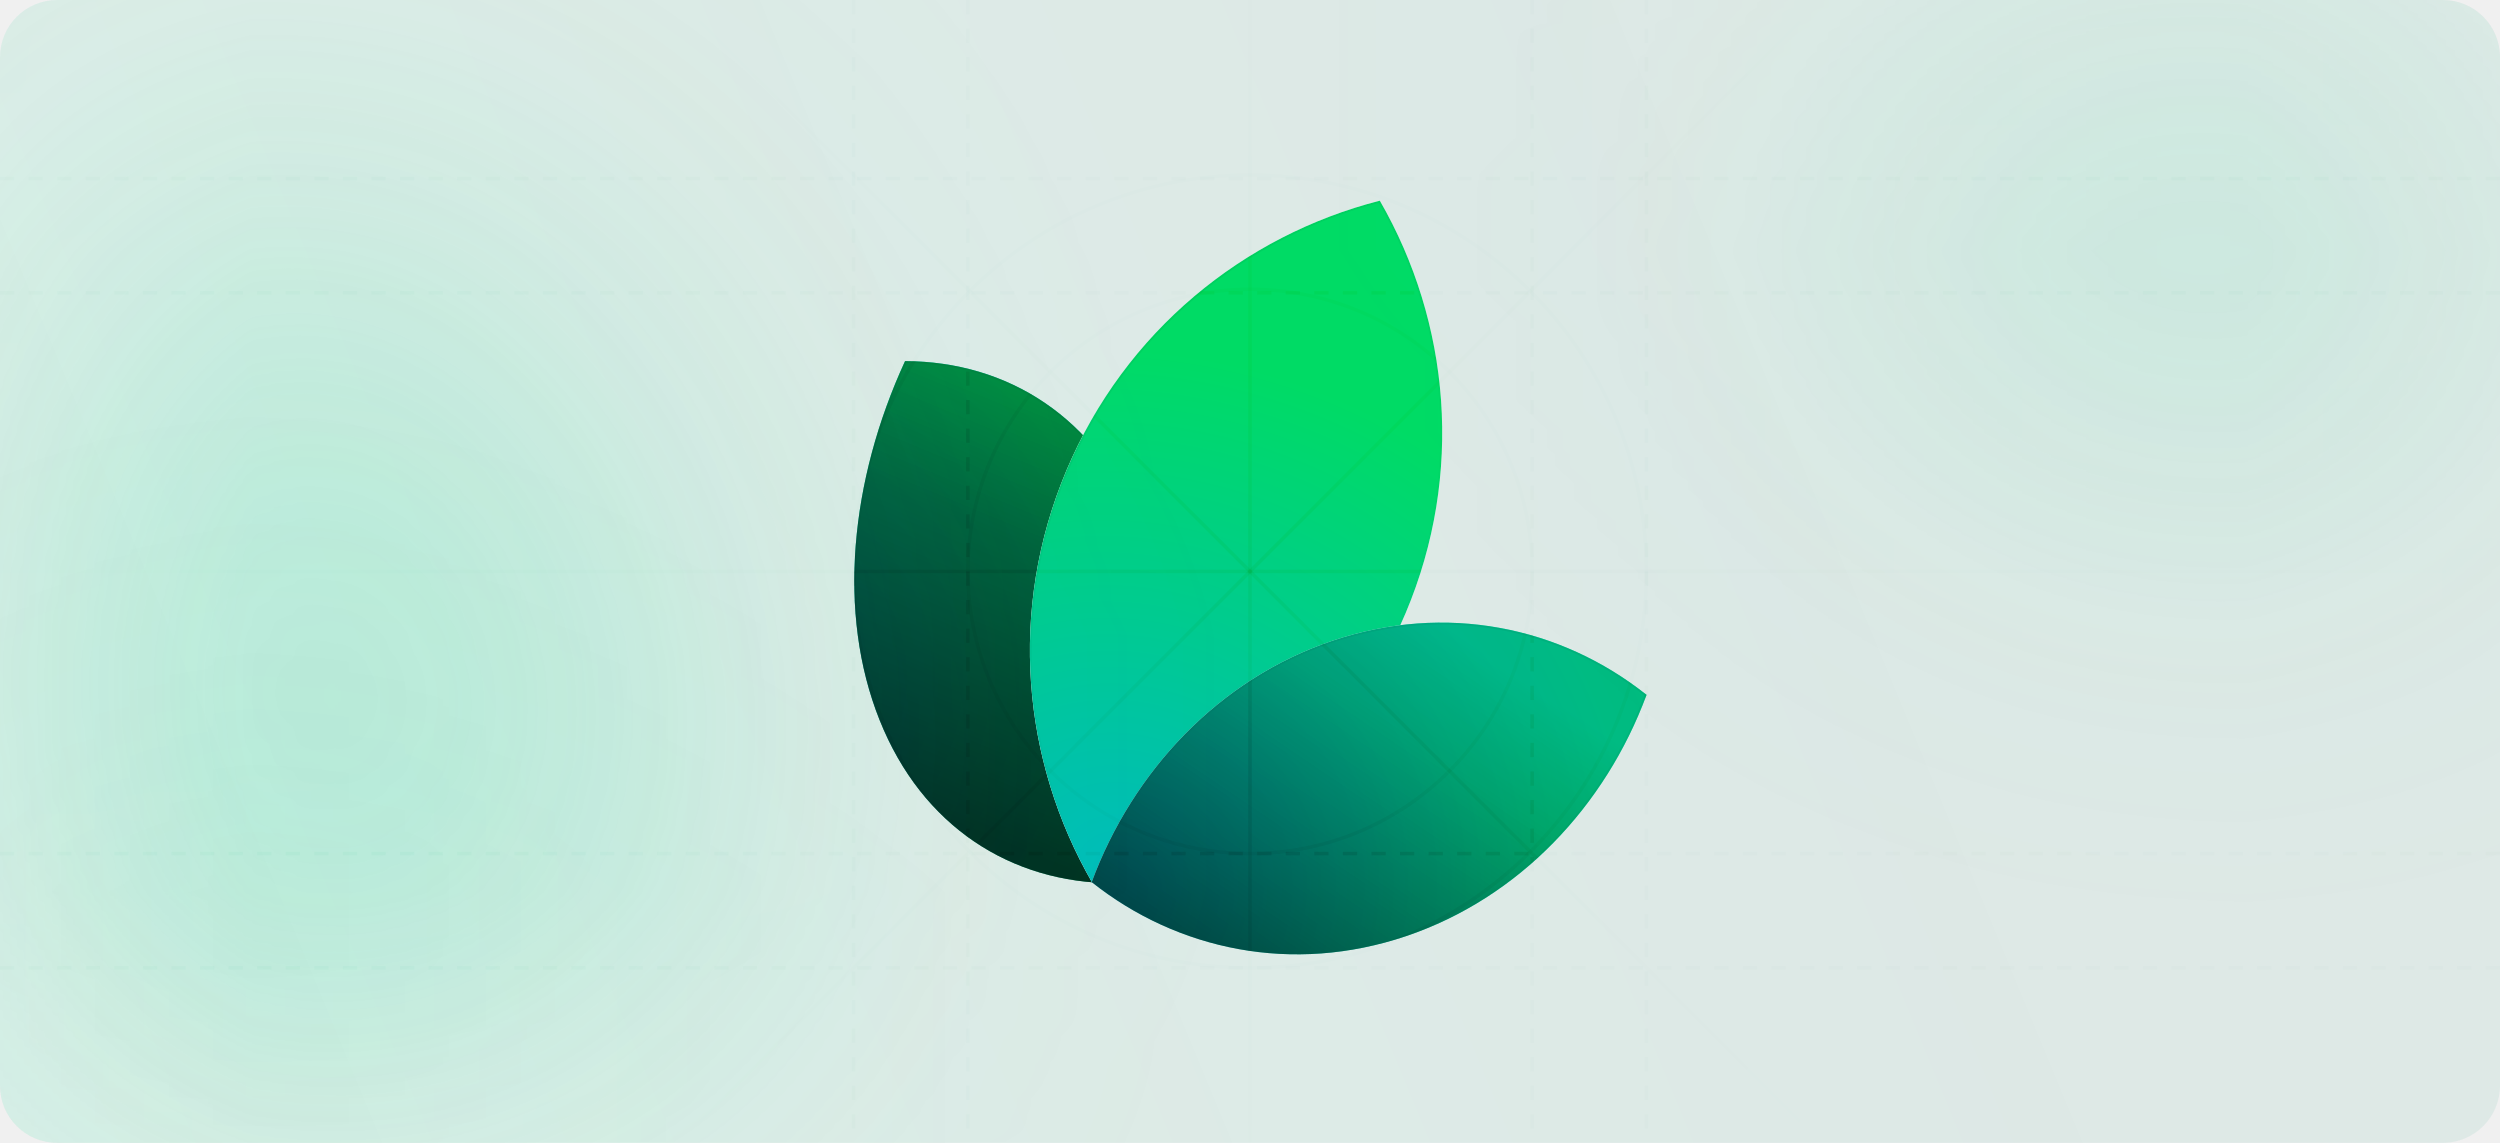
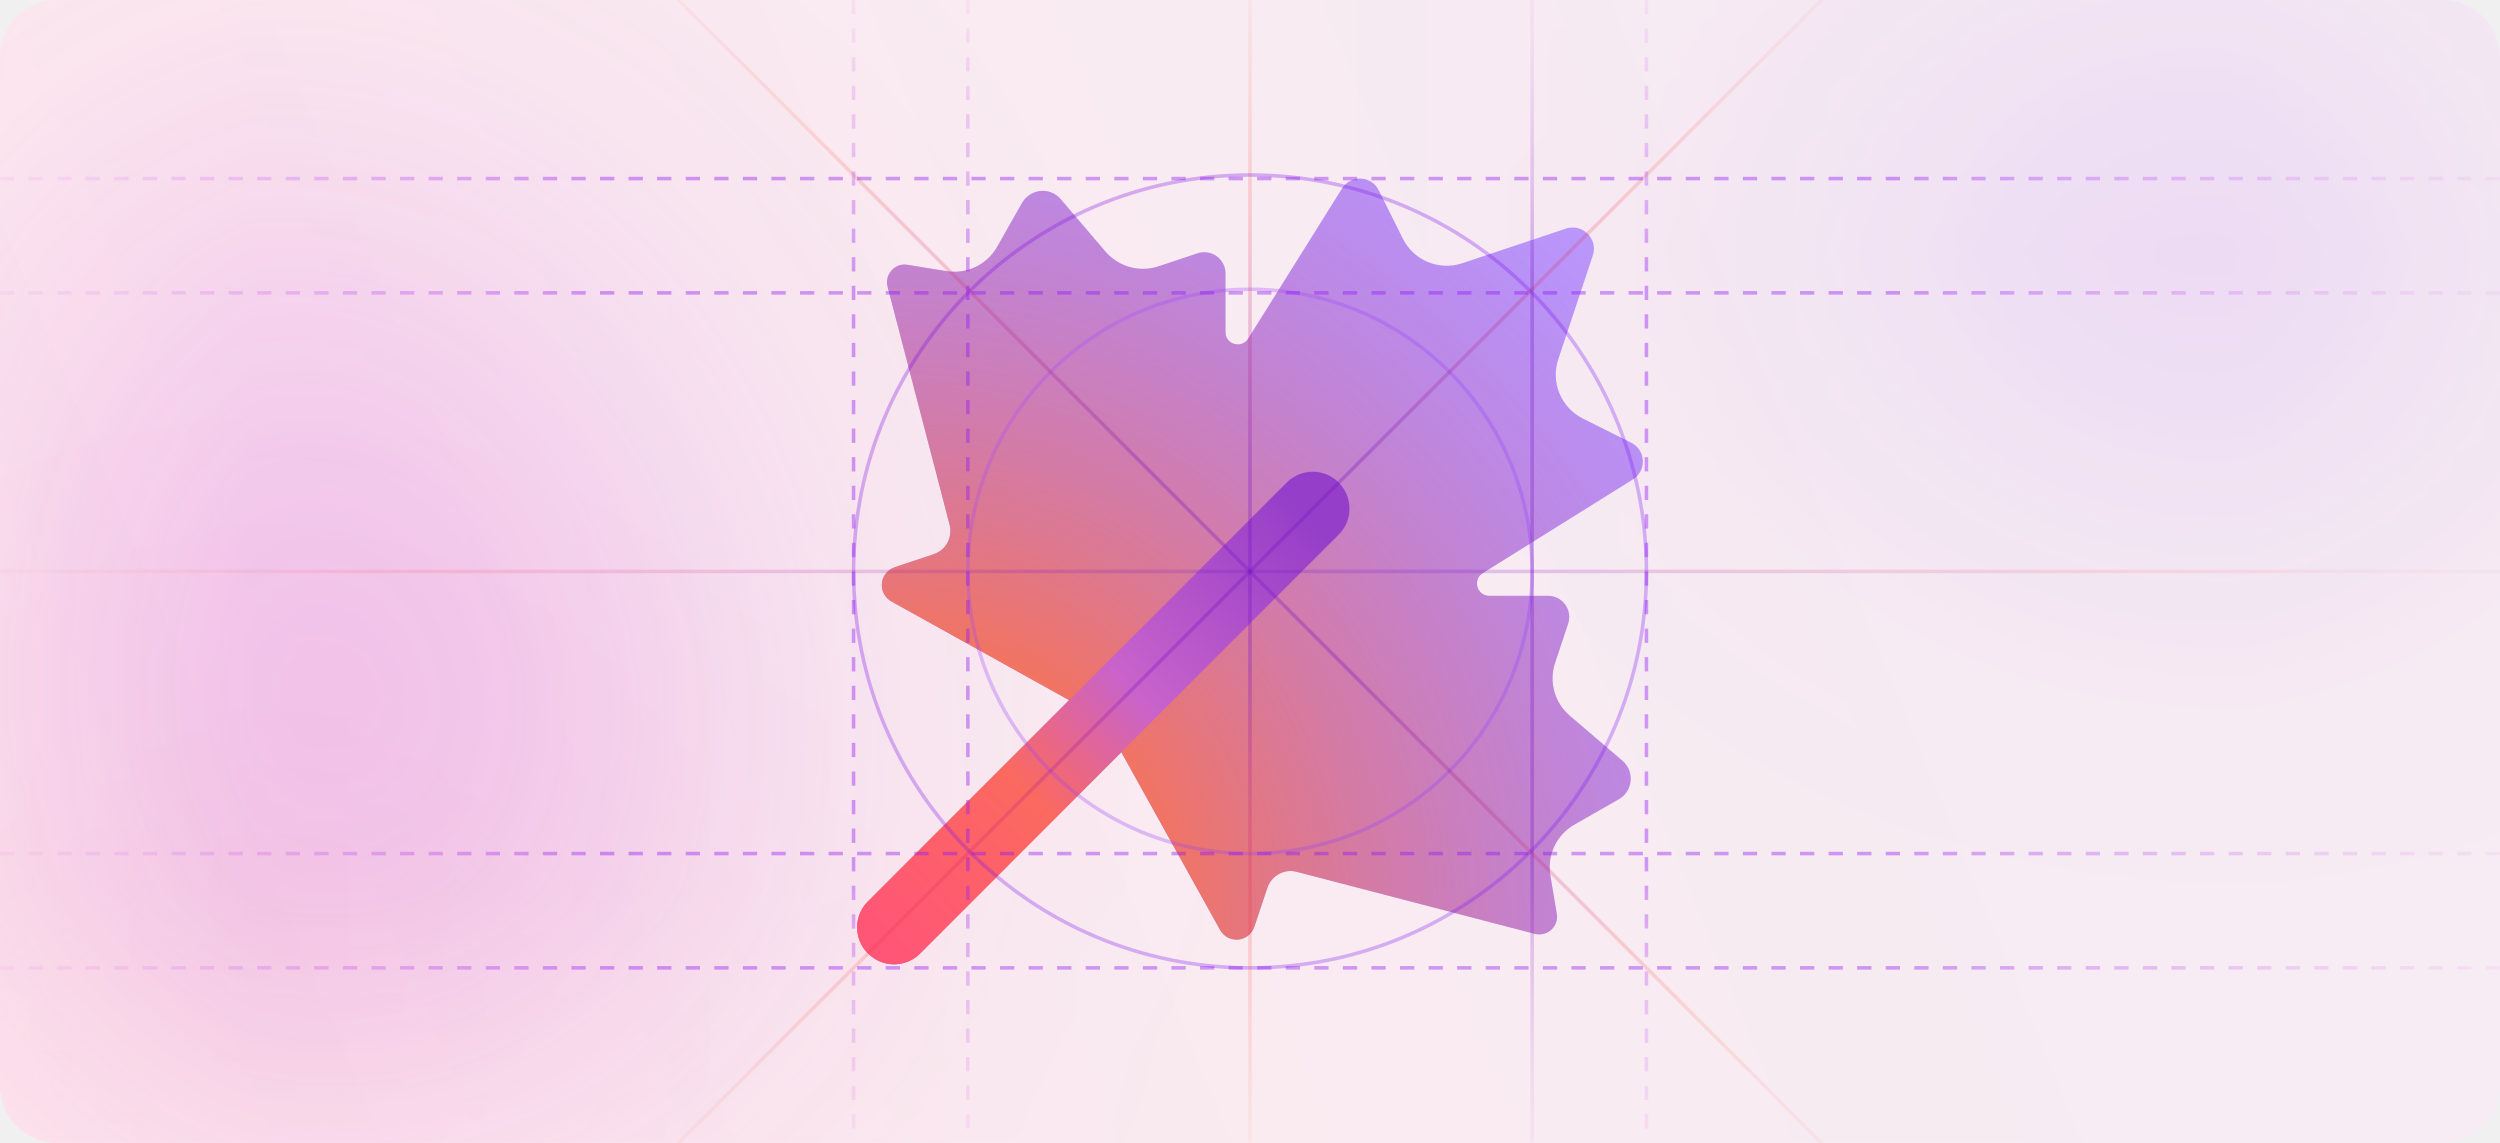
<svg xmlns="http://www.w3.org/2000/svg" width="700" height="320" viewBox="0 0 700 320" fill="none">
-   <g clip-path="url(#clip0_2862_278)">
-     <rect width="700" height="320" rx="16" fill="url(#paint0_linear_2862_278)" />
-     <path d="M311.889 247.3C283.097 247.215 258.226 231.466 246.292 201.629C234.357 171.793 238.02 134.523 253.414 101.112C282.206 101.197 307.077 116.945 319.011 146.782C330.946 176.619 327.283 213.888 311.889 247.3Z" fill="white" />
-     <path d="M311.889 247.3C283.097 247.215 258.226 231.466 246.292 201.629C234.357 171.793 238.02 134.523 253.414 101.112C282.206 101.197 307.077 116.945 319.011 146.782C330.946 176.619 327.283 213.888 311.889 247.3Z" fill="url(#paint1_radial_2862_278)" />
-     <path d="M311.889 247.3C283.097 247.215 258.226 231.466 246.292 201.629C234.357 171.793 238.02 134.523 253.414 101.112C282.206 101.197 307.077 116.945 319.011 146.782C330.946 176.619 327.283 213.888 311.889 247.3Z" fill="black" fill-opacity="0.5" style="mix-blend-mode:hard-light" />
-     <path d="M311.889 247.3C283.097 247.215 258.226 231.466 246.292 201.629C234.357 171.793 238.02 134.523 253.414 101.112C282.206 101.197 307.077 116.945 319.011 146.782C330.946 176.619 327.283 213.888 311.889 247.3Z" fill="url(#paint2_linear_2862_278)" fill-opacity="0.5" style="mix-blend-mode:hard-light" />
-     <path d="M311.72 247.034C283.108 246.887 258.409 231.208 246.538 201.531C234.656 171.825 238.271 134.702 253.583 101.377C282.195 101.524 306.894 117.203 318.765 146.88C330.647 176.586 327.031 213.709 311.72 247.034Z" stroke="url(#paint3_linear_2862_278)" stroke-opacity="0.05" stroke-width="0.531" />
-     <path d="M305.839 247.174C343.92 237.419 377.154 210.619 393.585 171.64C410.017 132.661 405.98 90.199 386.347 56.193C348.266 65.948 315.032 92.749 298.601 131.728C282.169 170.706 286.206 213.168 305.839 247.174Z" fill="white" />
-     <path d="M305.839 247.174C343.92 237.419 377.154 210.619 393.585 171.64C410.017 132.661 405.98 90.199 386.347 56.193C348.266 65.948 315.032 92.749 298.601 131.728C282.169 170.706 286.206 213.168 305.839 247.174Z" fill="url(#paint4_radial_2862_278)" />
-     <path d="M393.341 171.537C376.971 210.369 343.89 237.091 305.969 246.867C286.462 212.959 282.476 170.663 298.845 131.831C315.215 92.998 348.295 66.276 386.217 56.5C405.724 90.408 409.71 132.704 393.341 171.537Z" stroke="url(#paint5_linear_2862_278)" stroke-opacity="0.05" stroke-width="0.531" />
-     <path d="M305.686 246.995C329.75 266.114 361.965 272.832 393.671 262.129C425.376 251.426 449.499 225.691 461.03 194.556C436.967 175.437 404.751 168.719 373.046 179.422C341.34 190.125 317.217 215.86 305.686 246.995Z" fill="white" />
-     <path d="M305.686 246.995C329.75 266.114 361.965 272.832 393.671 262.129C425.376 251.426 449.499 225.691 461.03 194.556C436.967 175.437 404.751 168.719 373.046 179.422C341.34 190.125 317.217 215.86 305.686 246.995Z" fill="url(#paint6_radial_2862_278)" />
-     <path d="M305.686 246.995C329.75 266.114 361.965 272.832 393.671 262.129C425.376 251.426 449.499 225.691 461.03 194.556C436.967 175.437 404.751 168.719 373.046 179.422C341.34 190.125 317.217 215.86 305.686 246.995Z" fill="black" fill-opacity="0.2" style="mix-blend-mode:hard-light" />
-     <path d="M305.686 246.995C329.75 266.114 361.965 272.832 393.671 262.129C425.376 251.426 449.499 225.691 461.03 194.556C436.967 175.437 404.751 168.719 373.046 179.422C341.34 190.125 317.217 215.86 305.686 246.995Z" fill="url(#paint7_linear_2862_278)" fill-opacity="0.5" style="mix-blend-mode:hard-light" />
-     <path d="M393.586 261.878C362.035 272.529 329.981 265.88 306.002 246.907C317.535 215.919 341.571 190.327 373.13 179.673C404.682 169.023 436.736 175.671 460.715 194.644C449.182 225.632 425.146 251.224 393.586 261.878Z" stroke="url(#paint8_linear_2862_278)" stroke-opacity="0.05" stroke-width="0.531" />
-     <g opacity="0.8" filter="url(#filter0_f_2862_278)">
-       <circle cx="660" cy="-60" r="160" fill="#18E299" fill-opacity="0.4" />
+   <g clip-path="url(#clip0_39_1494)">
+     <rect width="700" height="320" rx="16" fill="white" />
+     <rect width="700" height="320" rx="16" fill="url(#paint0_linear_39_1494)" />
+     <g opacity="0.8" filter="url(#filter0_f_39_1494)">
+       <circle cx="660" cy="-60" r="160" fill="#7000FF" fill-opacity="0.31" />
    </g>
-     <g opacity="0.8" filter="url(#filter1_f_2862_278)">
-       <circle cx="20" cy="213" r="160" fill="#18E299" fill-opacity="0.33" />
+     <g opacity="0.8" filter="url(#filter1_f_39_1494)">
+       <circle cx="20" cy="213" r="160" fill="#C01BDB" fill-opacity="0.33" />
    </g>
-     <g opacity="0.8" filter="url(#filter2_f_2862_278)">
-       <circle cx="660" cy="480" r="160" fill="#18E299" fill-opacity="0.52" />
+     <g opacity="0.8" filter="url(#filter2_f_39_1494)">
+       <circle cx="660" cy="480" r="160" fill="#B010B4" fill-opacity="0.52" />
    </g>
-     <g opacity="0.8" filter="url(#filter3_f_2862_278)">
-       <circle cx="20" cy="413" r="160" fill="#18E299" fill-opacity="0.22" />
+     <g opacity="0.8" filter="url(#filter3_f_39_1494)">
+       <circle cx="20" cy="413" r="160" fill="#FF0000" fill-opacity="0.22" />
    </g>
-     <g style="mix-blend-mode:overlay" opacity="0.1">
-       <path d="M0 50H700" stroke="black" stroke-dasharray="4 4" />
-     </g>
-     <g style="mix-blend-mode:overlay" opacity="0.1">
-       <path d="M0 82H700" stroke="black" stroke-dasharray="4 4" />
-     </g>
-     <g style="mix-blend-mode:overlay" opacity="0.1">
-       <path d="M239 0L239 320" stroke="black" stroke-dasharray="4 4" />
-     </g>
-     <g style="mix-blend-mode:overlay" opacity="0.1">
-       <path d="M271 0L271 320" stroke="black" stroke-dasharray="4 4" />
-     </g>
-     <g style="mix-blend-mode:overlay" opacity="0.1">
-       <path d="M461 0L461 320" stroke="black" stroke-dasharray="4 4" />
-     </g>
-     <g style="mix-blend-mode:overlay" opacity="0.1">
-       <path d="M350 0L350 320" stroke="url(#paint9_linear_2862_278)" />
-     </g>
-     <g style="mix-blend-mode:overlay" opacity="0.1">
-       <path d="M429 0L429 320" stroke="black" stroke-dasharray="4 4" />
-     </g>
-     <g style="mix-blend-mode:overlay" opacity="0.1">
-       <path d="M0 271H700" stroke="black" stroke-dasharray="4 4" />
-     </g>
-     <g style="mix-blend-mode:overlay" opacity="0.1">
-       <path d="M0 239H700" stroke="black" stroke-dasharray="4 4" />
-     </g>
-     <g style="mix-blend-mode:overlay" opacity="0.1">
-       <path d="M0 160H700" stroke="url(#paint10_linear_2862_278)" />
-     </g>
-     <g style="mix-blend-mode:overlay" opacity="0.1">
-       <path d="M511 -1L189 321" stroke="url(#paint11_linear_2862_278)" />
-     </g>
-     <g style="mix-blend-mode:overlay" opacity="0.1">
-       <path d="M511 321L189 -1" stroke="url(#paint12_linear_2862_278)" />
-     </g>
-     <g style="mix-blend-mode:overlay" opacity="0.05">
-       <circle cx="350" cy="160" r="111" stroke="black" />
-     </g>
-     <g style="mix-blend-mode:overlay" opacity="0.05">
-       <circle cx="350" cy="160" r="79" stroke="black" />
-     </g>
+     <path d="M386.015 53.222L392.803 66.842C395.854 72.943 402.943 75.865 409.43 73.716L438.474 64.006C439.076 63.792 439.72 63.706 440.365 63.706C443.63 63.706 446.294 66.37 446.294 69.635C446.294 70.279 446.208 70.924 445.993 71.525L436.326 100.569C434.135 107.057 437.1 114.146 443.201 117.197L456.777 123.985C458.754 124.973 460 126.992 460 129.227C460 131.246 458.969 133.136 457.25 134.211L415.188 160.462C412.223 162.309 413.555 166.821 416.992 166.821H433.448C436.713 166.821 439.377 169.484 439.377 172.75C439.377 173.394 439.291 174.039 439.076 174.64L435.424 185.596C433.662 190.881 435.252 196.724 439.506 200.376L454.285 213.008C455.746 214.253 456.606 216.101 456.606 218.034C456.606 220.44 455.317 222.632 453.254 223.792L440.838 230.881C435.854 233.716 433.147 239.388 434.092 245.059L435.897 255.843C435.94 256.101 435.983 256.402 435.983 256.66C435.983 259.925 432.889 262.288 429.71 261.472L363.115 244.114C359.635 243.169 356.025 245.145 354.865 248.582L351.213 259.495C350.483 261.643 348.507 263.104 346.23 263.104C344.296 263.104 342.578 262.073 341.632 260.397L313.964 210.603L257.637 266.971C253.598 271.01 247.068 271.01 243.072 266.971H243.029C238.99 262.932 238.99 256.402 243.029 252.406L299.357 196.057L249.602 168.41C247.927 167.465 246.896 165.704 246.896 163.813C246.896 161.536 248.356 159.56 250.505 158.829L261.418 155.177C264.855 154.06 266.788 150.451 265.886 146.928L248.528 80.333C247.669 77.154 250.075 74.06 253.34 74.06C253.598 74.06 253.899 74.103 254.157 74.146L264.941 75.908C270.612 76.853 276.283 74.189 279.162 69.162L286.208 56.745C287.411 54.726 289.602 53.437 291.965 53.437C293.899 53.437 295.746 54.297 296.992 55.757L309.581 70.494C313.233 74.705 319.076 76.337 324.361 74.576L335.317 70.924C335.961 70.709 336.563 70.623 337.207 70.623C340.472 70.623 343.136 73.287 343.136 76.552V93.007C343.136 96.445 347.647 97.734 349.495 94.812L375.789 52.75C376.863 51.031 378.754 50 380.773 50C383.007 50 385.027 51.246 386.015 53.222Z" fill="white" />
+     <path d="M386.015 53.222L392.803 66.842C395.854 72.943 402.943 75.865 409.43 73.716L438.474 64.006C439.076 63.792 439.72 63.706 440.365 63.706C443.63 63.706 446.294 66.37 446.294 69.635C446.294 70.279 446.208 70.924 445.993 71.525L436.326 100.569C434.135 107.057 437.1 114.146 443.201 117.197L456.777 123.985C458.754 124.973 460 126.992 460 129.227C460 131.246 458.969 133.136 457.25 134.211L415.188 160.462C412.223 162.309 413.555 166.821 416.992 166.821H433.448C436.713 166.821 439.377 169.484 439.377 172.75C439.377 173.394 439.291 174.039 439.076 174.64L435.424 185.596C433.662 190.881 435.252 196.724 439.506 200.376L454.285 213.008C455.746 214.253 456.606 216.101 456.606 218.034C456.606 220.44 455.317 222.632 453.254 223.792L440.838 230.881C435.854 233.716 433.147 239.388 434.092 245.059L435.897 255.843C435.94 256.101 435.983 256.402 435.983 256.66C435.983 259.925 432.889 262.288 429.71 261.472L363.115 244.114C359.635 243.169 356.025 245.145 354.865 248.582L351.213 259.495C350.483 261.643 348.507 263.104 346.23 263.104C344.296 263.104 342.578 262.073 341.632 260.397L313.964 210.603L257.637 266.971C253.598 271.01 247.068 271.01 243.072 266.971H243.029C238.99 262.932 238.99 256.402 243.029 252.406L299.357 196.057L249.602 168.41C247.927 167.465 246.896 165.704 246.896 163.813C246.896 161.536 248.356 159.56 250.505 158.829L261.418 155.177C264.855 154.06 266.788 150.451 265.886 146.928L248.528 80.333C247.669 77.154 250.075 74.06 253.34 74.06C253.598 74.06 253.899 74.103 254.157 74.146L264.941 75.908C270.612 76.853 276.283 74.189 279.162 69.162L286.208 56.745C287.411 54.726 289.602 53.437 291.965 53.437C293.899 53.437 295.746 54.297 296.992 55.757L309.581 70.494C313.233 74.705 319.076 76.337 324.361 74.576L335.317 70.924C335.961 70.709 336.563 70.623 337.207 70.623C340.472 70.623 343.136 73.287 343.136 76.552V93.007C343.136 96.445 347.647 97.734 349.495 94.812L375.789 52.75C376.863 51.031 378.754 50 380.773 50C383.007 50 385.027 51.246 386.015 53.222Z" fill="url(#paint1_radial_39_1494)" />
+     <path d="M386.015 53.222L392.803 66.842C395.854 72.943 402.943 75.865 409.43 73.716L438.474 64.006C439.076 63.792 439.72 63.706 440.365 63.706C443.63 63.706 446.294 66.37 446.294 69.635C446.294 70.279 446.208 70.924 445.993 71.525L436.326 100.569C434.135 107.057 437.1 114.146 443.201 117.197L456.777 123.985C458.754 124.973 460 126.992 460 129.227C460 131.246 458.969 133.136 457.25 134.211L415.188 160.462C412.223 162.309 413.555 166.821 416.992 166.821H433.448C436.713 166.821 439.377 169.484 439.377 172.75C439.377 173.394 439.291 174.039 439.076 174.64L435.424 185.596C433.662 190.881 435.252 196.724 439.506 200.376L454.285 213.008C455.746 214.253 456.606 216.101 456.606 218.034C456.606 220.44 455.317 222.632 453.254 223.792L440.838 230.881C435.854 233.716 433.147 239.388 434.092 245.059L435.897 255.843C435.94 256.101 435.983 256.402 435.983 256.66C435.983 259.925 432.889 262.288 429.71 261.472L363.115 244.114C359.635 243.169 356.025 245.145 354.865 248.582L351.213 259.495C350.483 261.643 348.507 263.104 346.23 263.104C344.296 263.104 342.578 262.073 341.632 260.397L313.964 210.603L257.637 266.971C253.598 271.01 247.068 271.01 243.072 266.971H243.029C238.99 262.932 238.99 256.402 243.029 252.406L299.357 196.057L249.602 168.41C247.927 167.465 246.896 165.704 246.896 163.813C246.896 161.536 248.356 159.56 250.505 158.829L261.418 155.177C264.855 154.06 266.788 150.451 265.886 146.928L248.528 80.333C247.669 77.154 250.075 74.06 253.34 74.06C253.598 74.06 253.899 74.103 254.157 74.146L264.941 75.908C270.612 76.853 276.283 74.189 279.162 69.162L286.208 56.745C287.411 54.726 289.602 53.437 291.965 53.437C293.899 53.437 295.746 54.297 296.992 55.757L309.581 70.494C313.233 74.705 319.076 76.337 324.361 74.576L335.317 70.924C335.961 70.709 336.563 70.623 337.207 70.623C340.472 70.623 343.136 73.287 343.136 76.552V93.007C343.136 96.445 347.647 97.734 349.495 94.812L375.789 52.75C376.863 51.031 378.754 50 380.773 50C383.007 50 385.027 51.246 386.015 53.222Z" fill="url(#paint2_radial_39_1494)" />
+     <path d="M243.029 266.971C238.99 262.932 238.99 256.402 243.029 252.406L360.279 135.113C364.318 131.074 370.849 131.074 374.844 135.113C378.84 139.151 378.883 145.682 374.844 149.678L257.637 266.971C253.598 271.01 247.068 271.01 243.072 266.971H243.029Z" fill="url(#paint3_linear_39_1494)" />
+     <circle opacity="0.3" cx="350" cy="160" r="111" stroke="url(#paint4_radial_39_1494)" />
+     <circle opacity="0.3" cx="350" cy="160" r="79" stroke="url(#paint5_radial_39_1494)" />
+     <path opacity="0.3" d="M511 321L189 -1" stroke="url(#paint6_radial_39_1494)" />
+     <path opacity="0.3" d="M189 321L511 -1" stroke="url(#paint7_radial_39_1494)" />
+     <path opacity="0.2" d="M0 160H700" stroke="url(#paint8_radial_39_1494)" />
+     <path opacity="0.4" d="M271 0L271 320" stroke="url(#paint9_radial_39_1494)" stroke-dasharray="4 4" />
+     <path opacity="0.4" d="M461 0L461 320" stroke="url(#paint10_radial_39_1494)" stroke-dasharray="4 4" />
+     <path opacity="0.3" d="M350 0L350 320" stroke="url(#paint11_radial_39_1494)" />
+     <path opacity="0.3" d="M429 0L429 320" stroke="url(#paint12_radial_39_1494)" />
+     <path opacity="0.4" d="M239 0L239 320" stroke="url(#paint13_radial_39_1494)" stroke-dasharray="4 4" />
+     <path opacity="0.4" d="M0 50H700" stroke="url(#paint14_radial_39_1494)" stroke-dasharray="4 4" />
+     <path opacity="0.4" d="M0 82H700" stroke="url(#paint15_radial_39_1494)" stroke-dasharray="4 4" />
+     <path opacity="0.4" d="M0 271H700" stroke="url(#paint16_radial_39_1494)" stroke-dasharray="4 4" />
+     <path opacity="0.4" d="M0 239H700" stroke="url(#paint17_radial_39_1494)" stroke-dasharray="4 4" />
  </g>
  <defs>
-     <filter id="filter0_f_2862_278" x="260" y="-460" width="800" height="800" filterUnits="userSpaceOnUse" color-interpolation-filters="sRGB">
+     <filter id="filter0_f_39_1494" x="260" y="-460" width="800" height="800" filterUnits="userSpaceOnUse" color-interpolation-filters="sRGB">
      <feFlood flood-opacity="0" result="BackgroundImageFix" />
      <feBlend mode="normal" in="SourceGraphic" in2="BackgroundImageFix" result="shape" />
-       <feGaussianBlur stdDeviation="120" result="effect1_foregroundBlur_2862_278" />
+       <feGaussianBlur stdDeviation="120" result="effect1_foregroundBlur_39_1494" />
    </filter>
-     <filter id="filter1_f_2862_278" x="-380" y="-187" width="800" height="800" filterUnits="userSpaceOnUse" color-interpolation-filters="sRGB">
+     <filter id="filter1_f_39_1494" x="-380" y="-187" width="800" height="800" filterUnits="userSpaceOnUse" color-interpolation-filters="sRGB">
      <feFlood flood-opacity="0" result="BackgroundImageFix" />
      <feBlend mode="normal" in="SourceGraphic" in2="BackgroundImageFix" result="shape" />
-       <feGaussianBlur stdDeviation="120" result="effect1_foregroundBlur_2862_278" />
+       <feGaussianBlur stdDeviation="120" result="effect1_foregroundBlur_39_1494" />
    </filter>
-     <filter id="filter2_f_2862_278" x="260" y="80" width="800" height="800" filterUnits="userSpaceOnUse" color-interpolation-filters="sRGB">
+     <filter id="filter2_f_39_1494" x="260" y="80" width="800" height="800" filterUnits="userSpaceOnUse" color-interpolation-filters="sRGB">
      <feFlood flood-opacity="0" result="BackgroundImageFix" />
      <feBlend mode="normal" in="SourceGraphic" in2="BackgroundImageFix" result="shape" />
-       <feGaussianBlur stdDeviation="120" result="effect1_foregroundBlur_2862_278" />
+       <feGaussianBlur stdDeviation="120" result="effect1_foregroundBlur_39_1494" />
    </filter>
-     <filter id="filter3_f_2862_278" x="-380" y="13" width="800" height="800" filterUnits="userSpaceOnUse" color-interpolation-filters="sRGB">
+     <filter id="filter3_f_39_1494" x="-380" y="13" width="800" height="800" filterUnits="userSpaceOnUse" color-interpolation-filters="sRGB">
      <feFlood flood-opacity="0" result="BackgroundImageFix" />
      <feBlend mode="normal" in="SourceGraphic" in2="BackgroundImageFix" result="shape" />
-       <feGaussianBlur stdDeviation="120" result="effect1_foregroundBlur_2862_278" />
+       <feGaussianBlur stdDeviation="120" result="effect1_foregroundBlur_39_1494" />
    </filter>
-     <linearGradient id="paint0_linear_2862_278" x1="1.04308e-05" y1="320" x2="710.784" y2="26.079" gradientUnits="userSpaceOnUse">
-       <stop stop-color="#18E299" stop-opacity="0.09" />
-       <stop offset="0.729" stop-color="#0D9373" stop-opacity="0.08" />
+     <linearGradient id="paint0_linear_39_1494" x1="1.04308e-05" y1="320" x2="710.784" y2="26.079" gradientUnits="userSpaceOnUse">
+       <stop stop-color="#F3003A" stop-opacity="0.09" />
+       <stop offset="0.729" stop-color="#951168" stop-opacity="0.08" />
    </linearGradient>
-     <radialGradient id="paint1_radial_2862_278" cx="0" cy="0" r="1" gradientUnits="userSpaceOnUse" gradientTransform="translate(208.697 189.703) rotate(-10.029) scale(169.097 167.466)">
-       <stop stop-color="#00B0BB" />
-       <stop offset="1" stop-color="#00DB65" />
+     <radialGradient id="paint1_radial_39_1494" cx="0" cy="0" r="1" gradientUnits="userSpaceOnUse" gradientTransform="translate(240 270) rotate(-47.3279) scale(870.459 870.459)">
+       <stop stop-color="#AA82FF" />
+       <stop offset="1" stop-color="#7E42FF" stop-opacity="0" />
    </radialGradient>
-     <linearGradient id="paint2_linear_2862_278" x1="306.587" y1="93.56" x2="252.341" y2="224.228" gradientUnits="userSpaceOnUse">
-       <stop stop-color="#18E299" />
-       <stop offset="1" />
+     <radialGradient id="paint2_radial_39_1494" cx="0" cy="0" r="1" gradientUnits="userSpaceOnUse" gradientTransform="translate(250 255) rotate(-41.7108) scale(308.099 308.099)">
+       <stop offset="0.185" stop-color="#FF7246" />
+       <stop offset="1" stop-color="#A073FF" stop-opacity="0" />
+     </radialGradient>
+     <linearGradient id="paint3_linear_39_1494" x1="384" y1="144" x2="252" y2="270" gradientUnits="userSpaceOnUse">
+       <stop offset="0.072" stop-color="#953EC9" />
+       <stop offset="0.45" stop-color="#C963CB" />
+       <stop offset="0.676" stop-color="#FB695F" />
+       <stop offset="1" stop-color="#FF5577" />
    </linearGradient>
-     <linearGradient id="paint3_linear_2862_278" x1="311.84" y1="123.717" x2="253.579" y2="224.761" gradientUnits="userSpaceOnUse">
-       <stop />
-       <stop offset="1" stop-opacity="0" />
-     </linearGradient>
-     <radialGradient id="paint4_radial_2862_278" cx="0" cy="0" r="1" gradientUnits="userSpaceOnUse" gradientTransform="translate(313.407 243.64) rotate(-75.7542) scale(203.632 223.902)">
-       <stop stop-color="#00BBBB" />
-       <stop offset="0.713" stop-color="#00DB65" />
+     <radialGradient id="paint4_radial_39_1494" cx="0" cy="0" r="1" gradientUnits="userSpaceOnUse" gradientTransform="translate(263 76) rotate(47.663) scale(243.508)">
+       <stop stop-color="#7F06DD" />
+       <stop offset="1" stop-color="#7B1AF6" />
    </radialGradient>
-     <linearGradient id="paint5_linear_2862_278" x1="308.586" y1="102.284" x2="383.487" y2="201.169" gradientUnits="userSpaceOnUse">
-       <stop />
-       <stop offset="1" stop-opacity="0" />
-     </linearGradient>
-     <radialGradient id="paint6_radial_2862_278" cx="0" cy="0" r="1" gradientUnits="userSpaceOnUse" gradientTransform="translate(311.447 249.925) rotate(-20.3524) scale(174.776 163.096)">
-       <stop stop-color="#00B0BB" />
-       <stop offset="1" stop-color="#00DB65" />
+     <radialGradient id="paint5_radial_39_1494" cx="0" cy="0" r="1" gradientUnits="userSpaceOnUse" gradientTransform="translate(288.081 100.216) rotate(34.7708) scale(139.899)">
+       <stop stop-color="#AE46FF" />
+       <stop offset="1" stop-color="#9240FB" />
    </radialGradient>
-     <linearGradient id="paint7_linear_2862_278" x1="395.843" y1="169.781" x2="332.121" y2="263.82" gradientUnits="userSpaceOnUse">
-       <stop stop-color="#00B1BC" />
-       <stop offset="1" />
-     </linearGradient>
-     <linearGradient id="paint8_linear_2862_278" x1="395.843" y1="169.781" x2="370.991" y2="271.799" gradientUnits="userSpaceOnUse">
-       <stop />
-       <stop offset="1" stop-opacity="0" />
-     </linearGradient>
-     <linearGradient id="paint9_linear_2862_278" x1="350" y1="0" x2="350" y2="320" gradientUnits="userSpaceOnUse">
-       <stop stop-opacity="0" />
-       <stop offset="0" stop-opacity="0.3" />
-       <stop offset="0.333" />
-       <stop offset="0.667" />
-       <stop offset="1" stop-opacity="0.3" />
-     </linearGradient>
-     <linearGradient id="paint10_linear_2862_278" x1="0" y1="160" x2="700" y2="160" gradientUnits="userSpaceOnUse">
-       <stop stop-opacity="0.1" />
-       <stop offset="0.5" />
-       <stop offset="1" stop-opacity="0.1" />
-     </linearGradient>
-     <linearGradient id="paint11_linear_2862_278" x1="511" y1="-1" x2="189" y2="321" gradientUnits="userSpaceOnUse">
-       <stop stop-opacity="0.1" />
-       <stop offset="0.5" />
-       <stop offset="1" stop-opacity="0.1" />
-     </linearGradient>
-     <linearGradient id="paint12_linear_2862_278" x1="511" y1="321" x2="189" y2="-1" gradientUnits="userSpaceOnUse">
-       <stop stop-opacity="0.1" />
-       <stop offset="0.5" />
-       <stop offset="1" stop-opacity="0.1" />
-     </linearGradient>
-     <clipPath id="clip0_2862_278">
+     <radialGradient id="paint6_radial_39_1494" cx="0" cy="0" r="1" gradientUnits="userSpaceOnUse" gradientTransform="translate(350 160) rotate(-135) scale(258.996 182)">
+       <stop offset="0.156" stop-color="#750EC7" />
+       <stop offset="0.583" stop-color="#FA2B2B" stop-opacity="0.57" />
+       <stop offset="1" stop-color="#FA762B" stop-opacity="0" />
+     </radialGradient>
+     <radialGradient id="paint7_radial_39_1494" cx="0" cy="0" r="1" gradientUnits="userSpaceOnUse" gradientTransform="translate(350 160) rotate(-45) scale(258.996 182)">
+       <stop offset="0.156" stop-color="#750EC7" />
+       <stop offset="0.583" stop-color="#FA2B2B" stop-opacity="0.57" />
+       <stop offset="1" stop-color="#FA762B" stop-opacity="0" />
+     </radialGradient>
+     <radialGradient id="paint8_radial_39_1494" cx="0" cy="0" r="1" gradientUnits="userSpaceOnUse" gradientTransform="translate(350 160) scale(398.125 182)">
+       <stop offset="0.156" stop-color="#750EC7" />
+       <stop offset="0.583" stop-color="#FA2B2B" stop-opacity="0.57" />
+       <stop offset="1" stop-color="#FA762B" stop-opacity="0" />
+     </radialGradient>
+     <radialGradient id="paint9_radial_39_1494" cx="0" cy="0" r="1" gradientUnits="userSpaceOnUse" gradientTransform="translate(271 160) rotate(90) scale(182 182)">
+       <stop offset="0.453" stop-color="#9215F5" />
+       <stop offset="1" stop-color="#F983E6" stop-opacity="0" />
+     </radialGradient>
+     <radialGradient id="paint10_radial_39_1494" cx="0" cy="0" r="1" gradientUnits="userSpaceOnUse" gradientTransform="translate(461 160) rotate(90) scale(182 182)">
+       <stop offset="0.453" stop-color="#9215F5" />
+       <stop offset="1" stop-color="#F983E6" stop-opacity="0" />
+     </radialGradient>
+     <radialGradient id="paint11_radial_39_1494" cx="0" cy="0" r="1" gradientUnits="userSpaceOnUse" gradientTransform="translate(350 160) rotate(90) scale(182 182)">
+       <stop offset="0.156" stop-color="#750EC7" />
+       <stop offset="0.583" stop-color="#FA2B2B" stop-opacity="0.57" />
+       <stop offset="1" stop-color="#FA762B" stop-opacity="0" />
+     </radialGradient>
+     <radialGradient id="paint12_radial_39_1494" cx="0" cy="0" r="1" gradientUnits="userSpaceOnUse" gradientTransform="translate(429 160) rotate(90) scale(182 182)">
+       <stop offset="0.453" stop-color="#750EC7" />
+       <stop offset="1" stop-color="#F983E6" stop-opacity="0" />
+     </radialGradient>
+     <radialGradient id="paint13_radial_39_1494" cx="0" cy="0" r="1" gradientUnits="userSpaceOnUse" gradientTransform="translate(239 160) rotate(90) scale(182 182)">
+       <stop offset="0.453" stop-color="#9215F5" />
+       <stop offset="1" stop-color="#F983E6" stop-opacity="0" />
+     </radialGradient>
+     <radialGradient id="paint14_radial_39_1494" cx="0" cy="0" r="1" gradientUnits="userSpaceOnUse" gradientTransform="translate(350 50) scale(398.125 182)">
+       <stop offset="0.453" stop-color="#9215F5" />
+       <stop offset="1" stop-color="#F983E6" stop-opacity="0" />
+     </radialGradient>
+     <radialGradient id="paint15_radial_39_1494" cx="0" cy="0" r="1" gradientUnits="userSpaceOnUse" gradientTransform="translate(350 82) scale(398.125 182)">
+       <stop offset="0.453" stop-color="#9215F5" />
+       <stop offset="1" stop-color="#F983E6" stop-opacity="0" />
+     </radialGradient>
+     <radialGradient id="paint16_radial_39_1494" cx="0" cy="0" r="1" gradientUnits="userSpaceOnUse" gradientTransform="translate(350 271) scale(398.125 182)">
+       <stop offset="0.453" stop-color="#9215F5" />
+       <stop offset="1" stop-color="#F983E6" stop-opacity="0" />
+     </radialGradient>
+     <radialGradient id="paint17_radial_39_1494" cx="0" cy="0" r="1" gradientUnits="userSpaceOnUse" gradientTransform="translate(350 239) scale(398.125 182)">
+       <stop offset="0.453" stop-color="#9215F5" />
+       <stop offset="1" stop-color="#F983E6" stop-opacity="0" />
+     </radialGradient>
+     <clipPath id="clip0_39_1494">
      <rect width="700" height="320" rx="16" fill="white" />
    </clipPath>
  </defs>
</svg>
